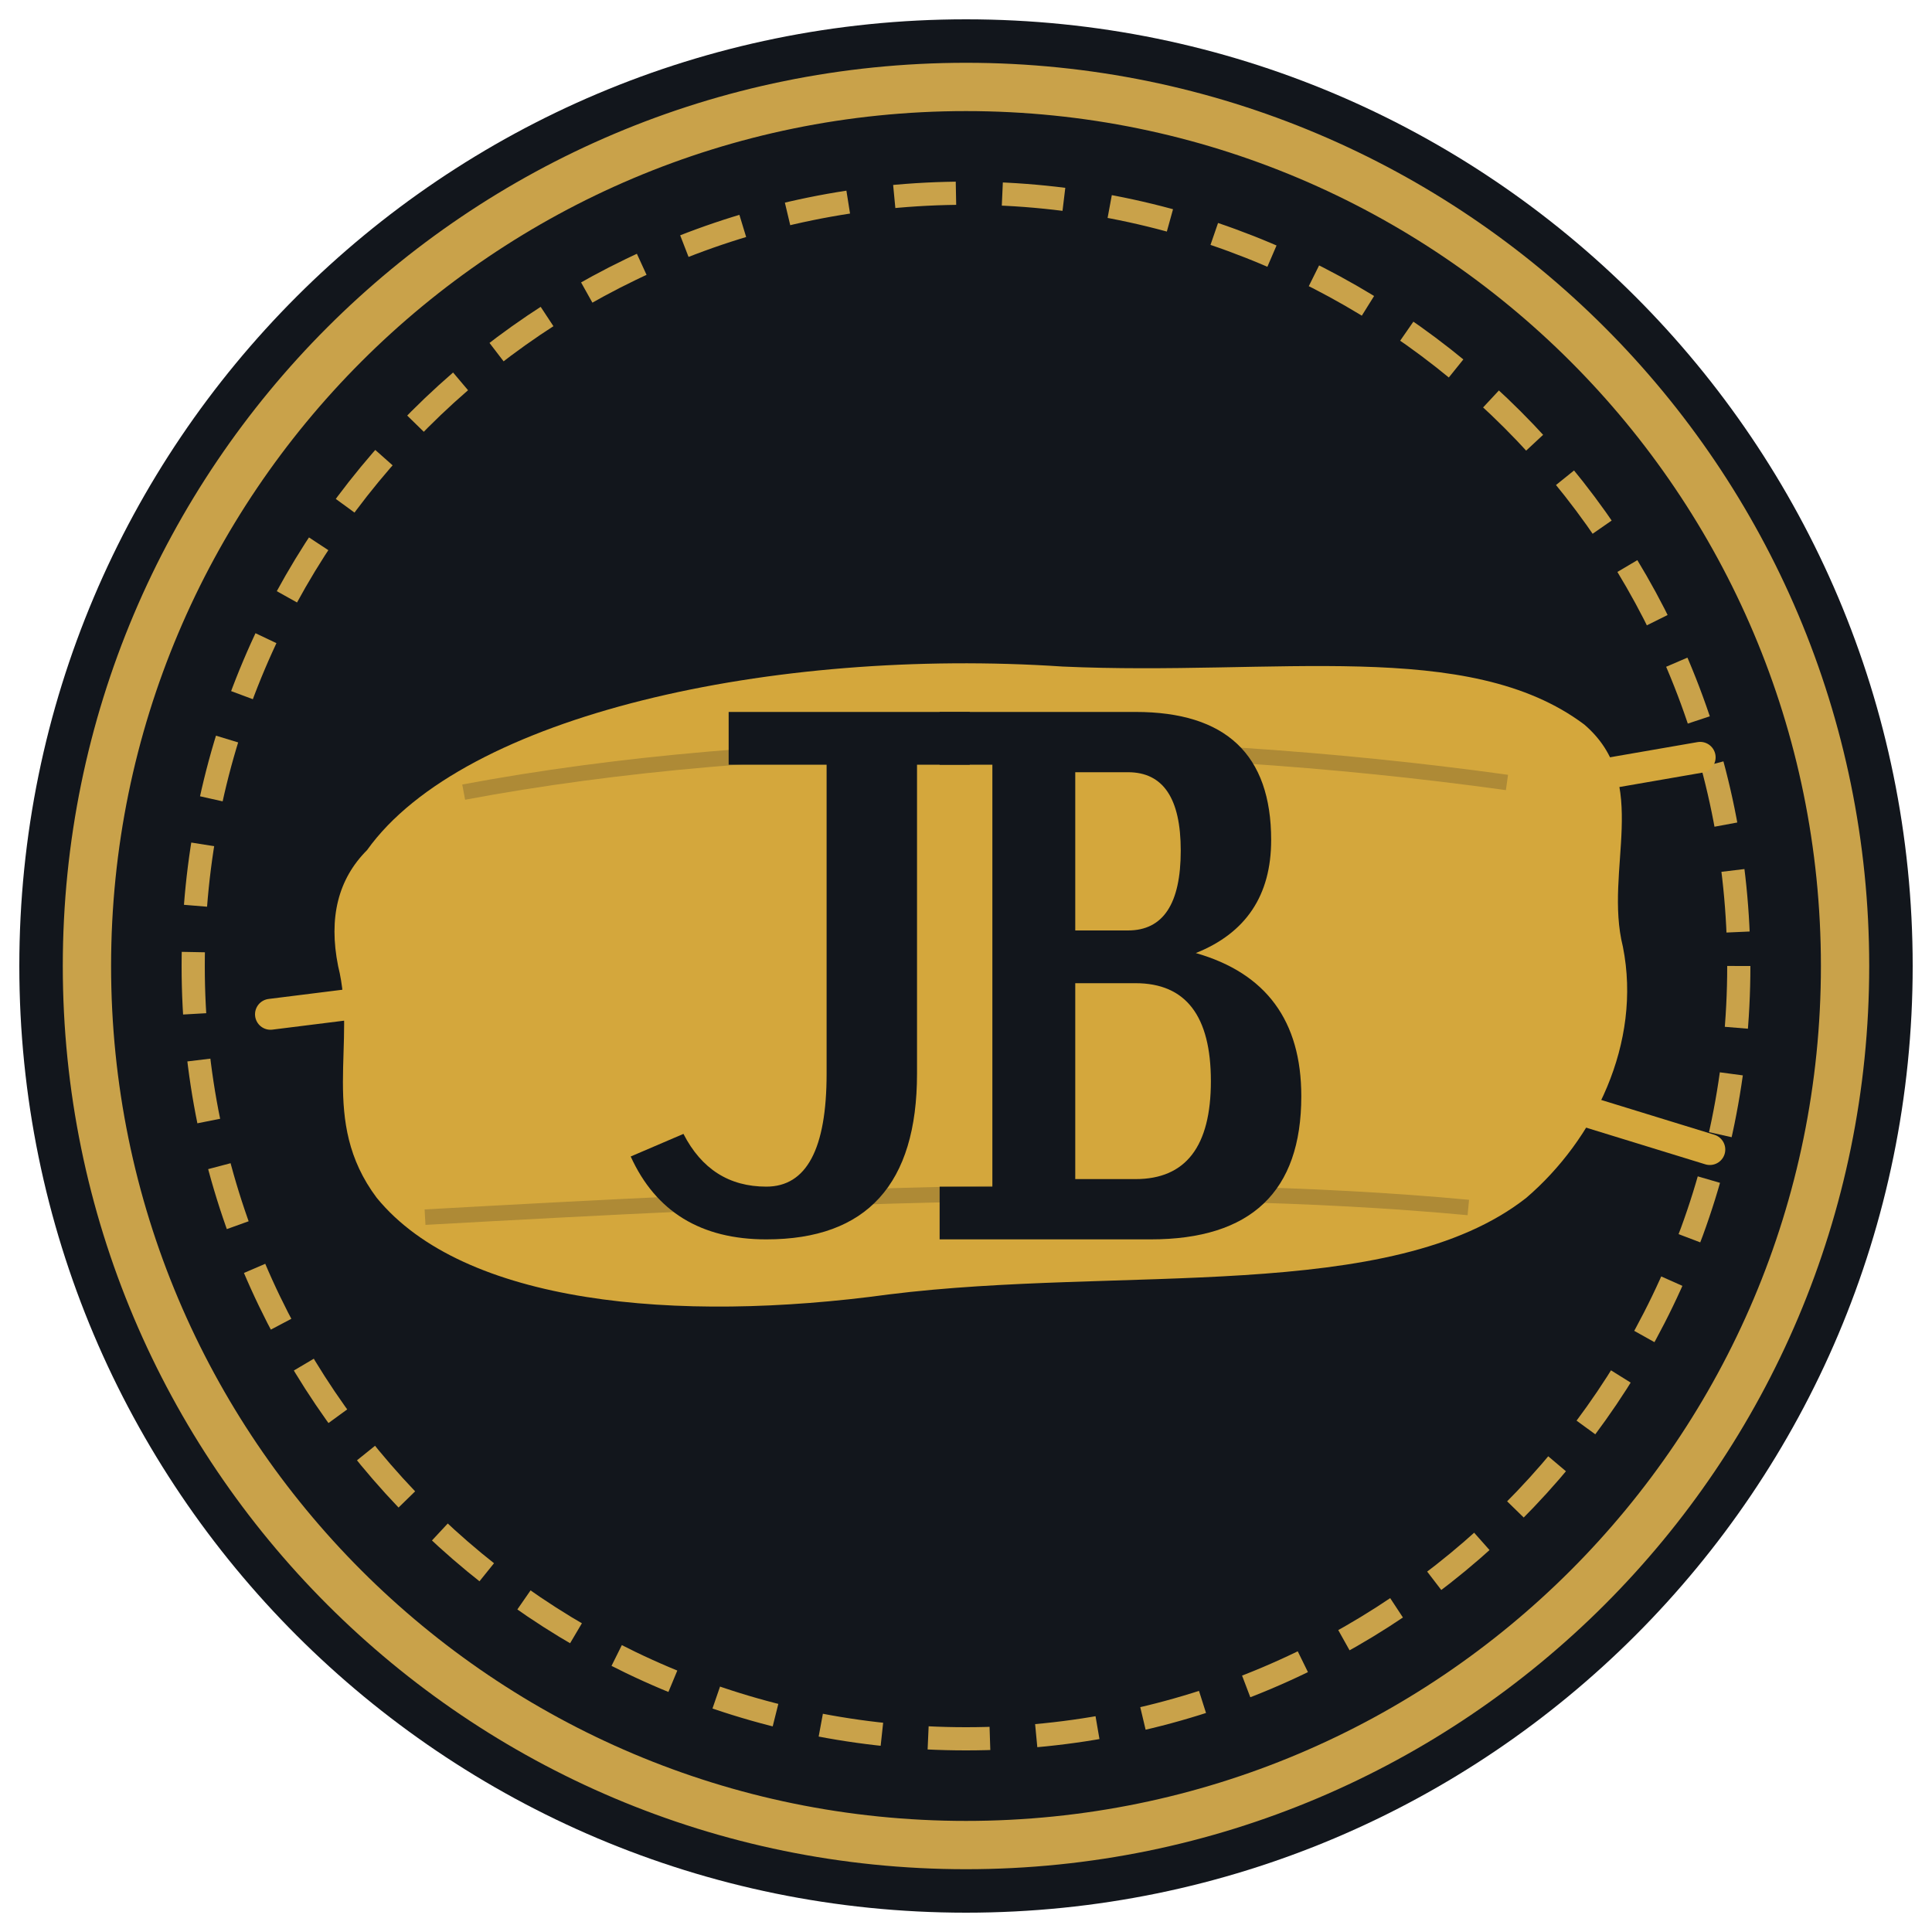
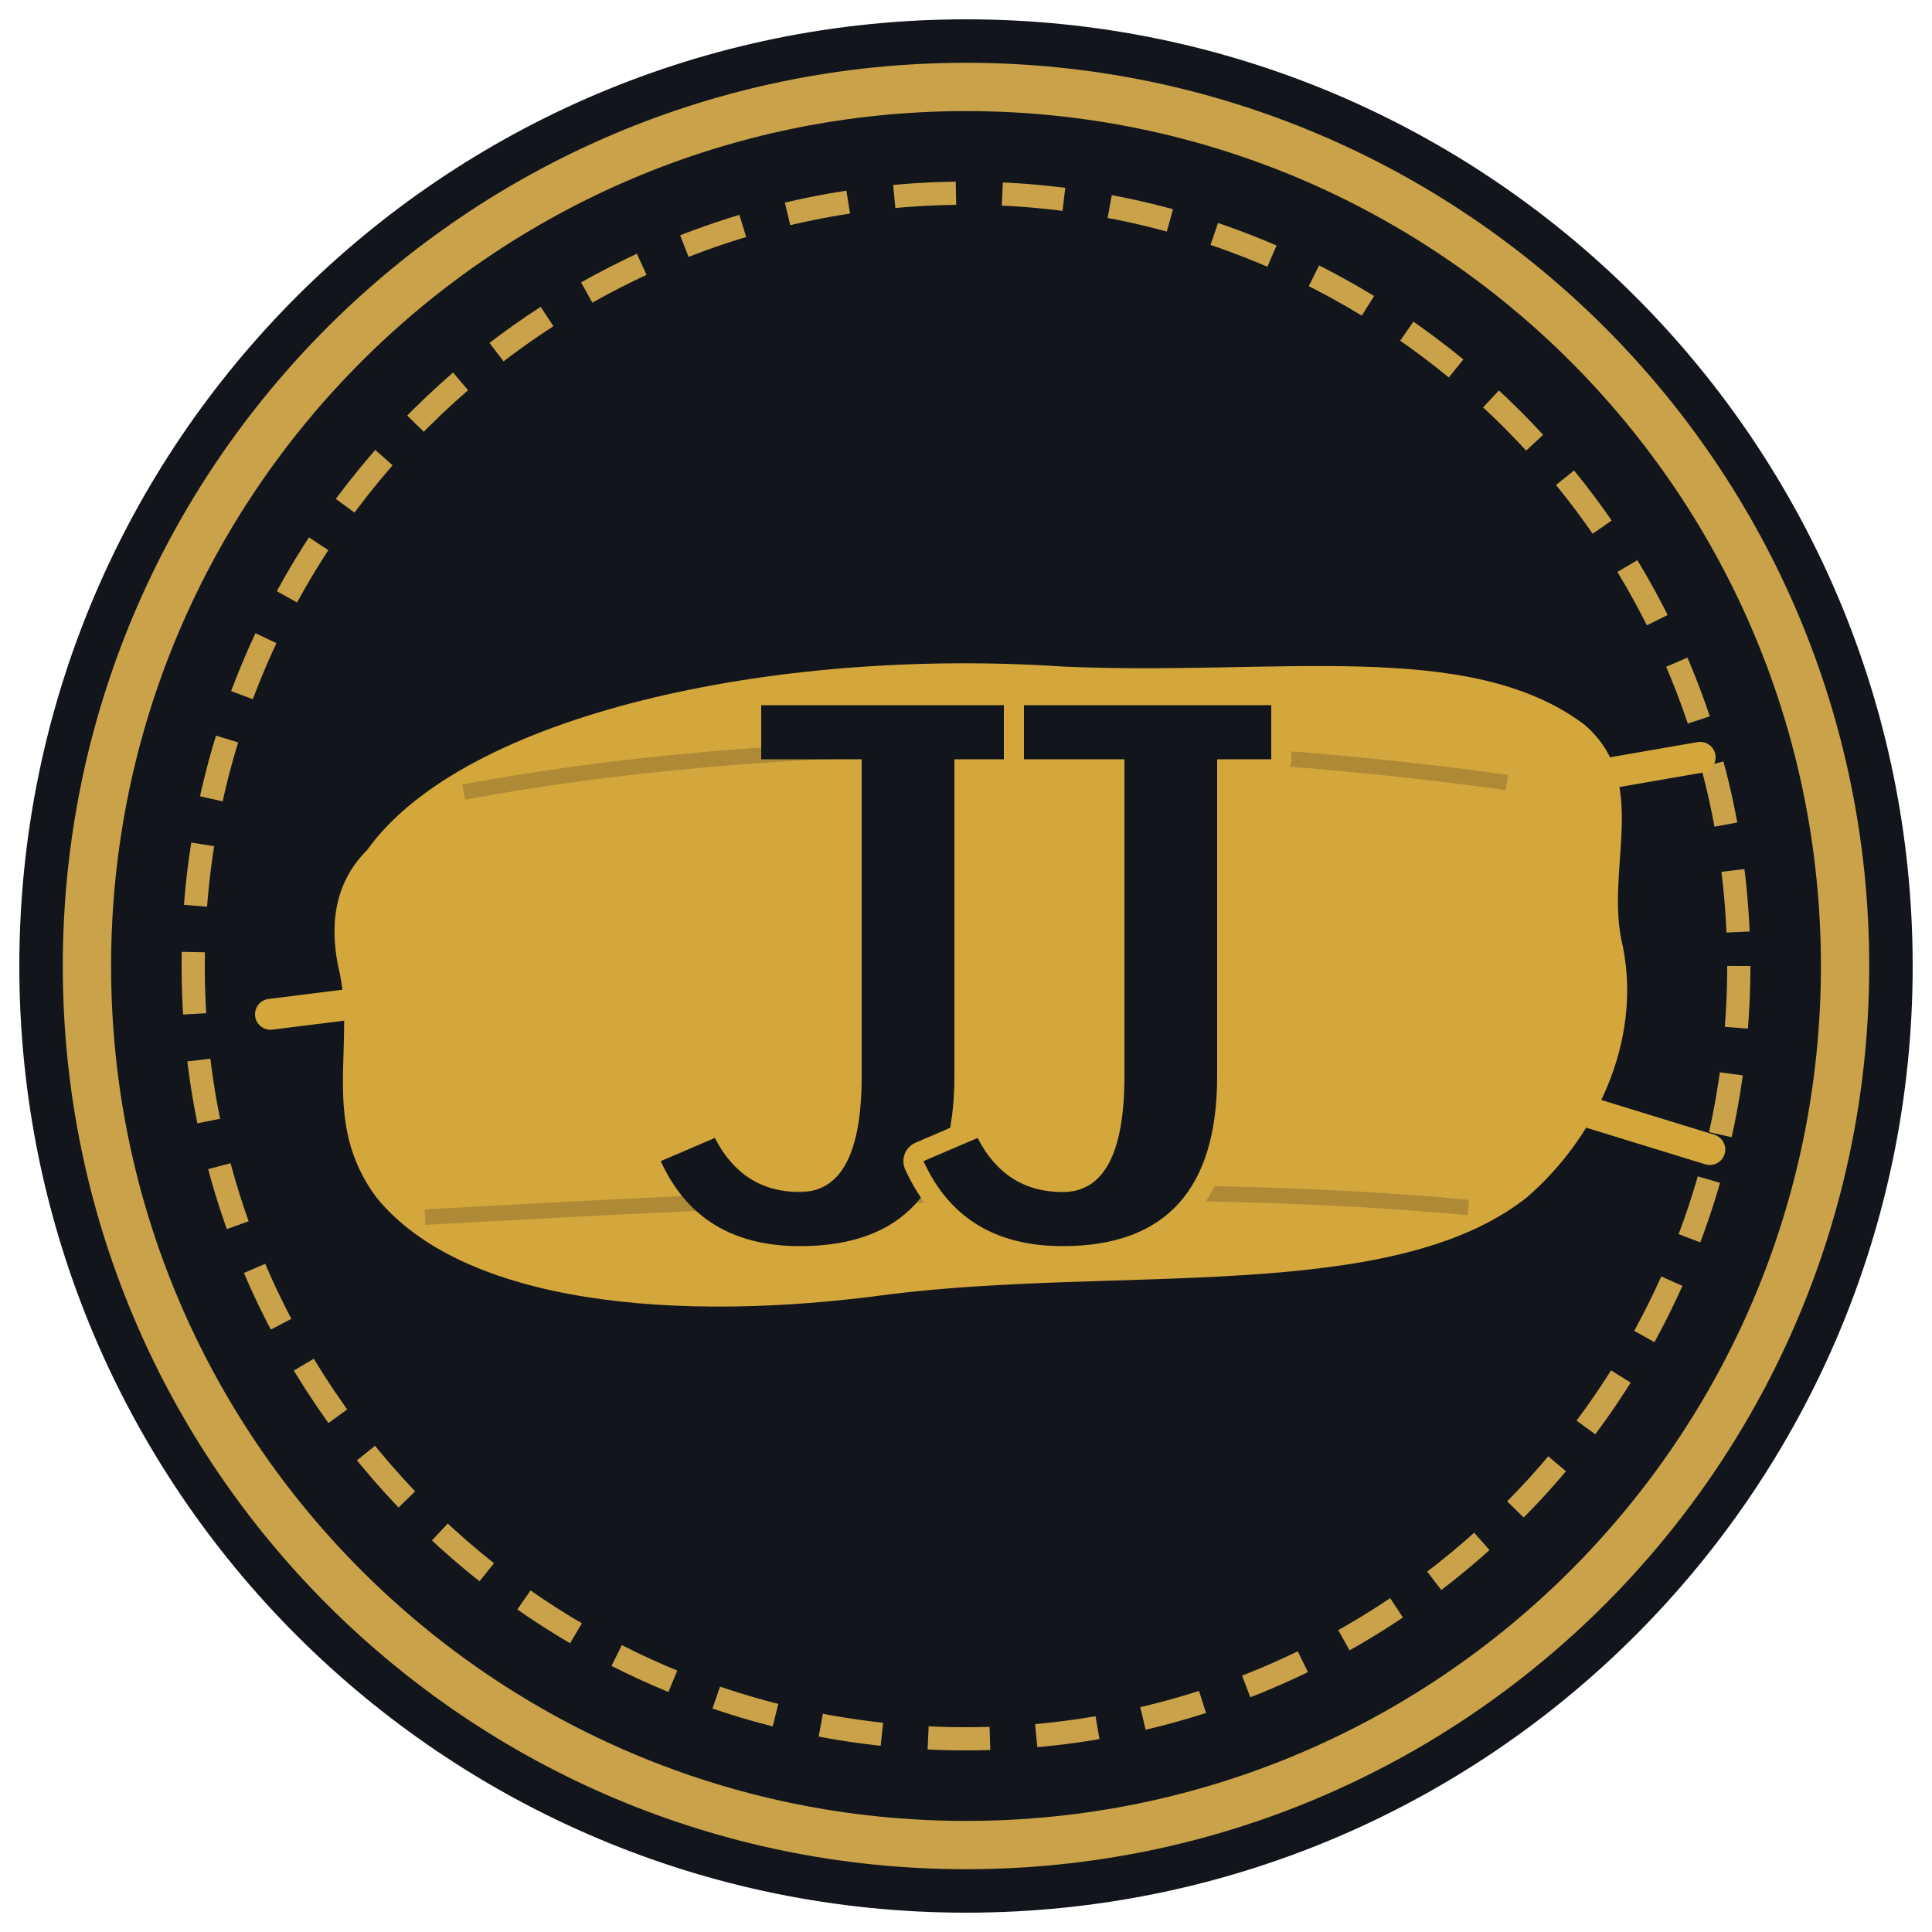
<svg xmlns="http://www.w3.org/2000/svg" viewBox="0 0 100 100" role="img" aria-labelledby="t">
  <circle cx="50" cy="50" r="49" fill="#12161C" />
  <circle cx="50" cy="50" r="45.5" fill="none" stroke="#C9A24A" stroke-width="2.5" />
  <circle cx="50" cy="50" r="40" fill="none" stroke="#C9A24A" stroke-width="1.2" stroke-dasharray="3.2 2.4" />
  <path fill="#D4A73C" d="M19 44C24 37 40 33.5 55 34.5C66 35 76 33 82 37.5C85.5 40.5 83 45 84 49C85 54 82.5 59 79 62C72 67.5 58 65.5 46 67C35 68.5 24 67.5 19.5 62C16.5 58 18.5 54 17.5 50C17 47.5 17.5 45.5 19 44Z" />
  <path d="M80.5 40.5L88 39.2M82 57.5L88.5 59.5M14 52.5L18 52" fill="none" stroke="#D4A73C" stroke-width="1.6" stroke-linecap="round" />
  <path d="M24 41C40 38 60 38 78 40.5M22 63C40 62 60 61 76 62.5" fill="none" stroke="#12161C" stroke-width=".8" opacity=".2" />
-   <g fill="#12161C" transform="translate(50 50.5) scale(.78) translate(-49.75 -50.5)">
-     <path d="M34 33H50V36.5H46.5V57Q46.5 68 36.5 68Q30 68 27.5 62.5L31 61Q32.8 64.5 36.5 64.5Q40.5 64.5 40.5 57V36.5H34Z" />
-     <path fill-rule="evenodd" d="M48 33H61Q70 33 70 41.5Q70 47 65 49Q72 51 72 58.5Q72 68 62 68H48V64.5H51.5V36.5H48ZM57 37V47.5H60.5Q64 47.5 64 42.2Q64 37 60.5 37ZM57 51V64H61Q66 64 66 57.5Q66 51 61 51Z" />
+   <g transform="translate(50 50.5) scale(.8) translate(-47.25 -50.5)">
+     <path fill="#12161C" d="M34 33H50V36.5H46.5V57Q46.5 68 36.5 68Q30 68 27.5 62.5L31 61Q32.8 64.5 36.5 64.5Q40.5 64.5 40.5 57V36.5H34Z" />
+     <path fill="#12161C" stroke="#D4A73C" stroke-width="2.6" stroke-linejoin="round" paint-order="stroke" transform="translate(17 0)" d="M34 33H50V36.5H46.5V57Q46.5 68 36.5 68Q30 68 27.5 62.5L31 61Q32.8 64.5 36.5 64.5Q40.5 64.5 40.5 57V36.5H34Z" />
  </g>
</svg>
